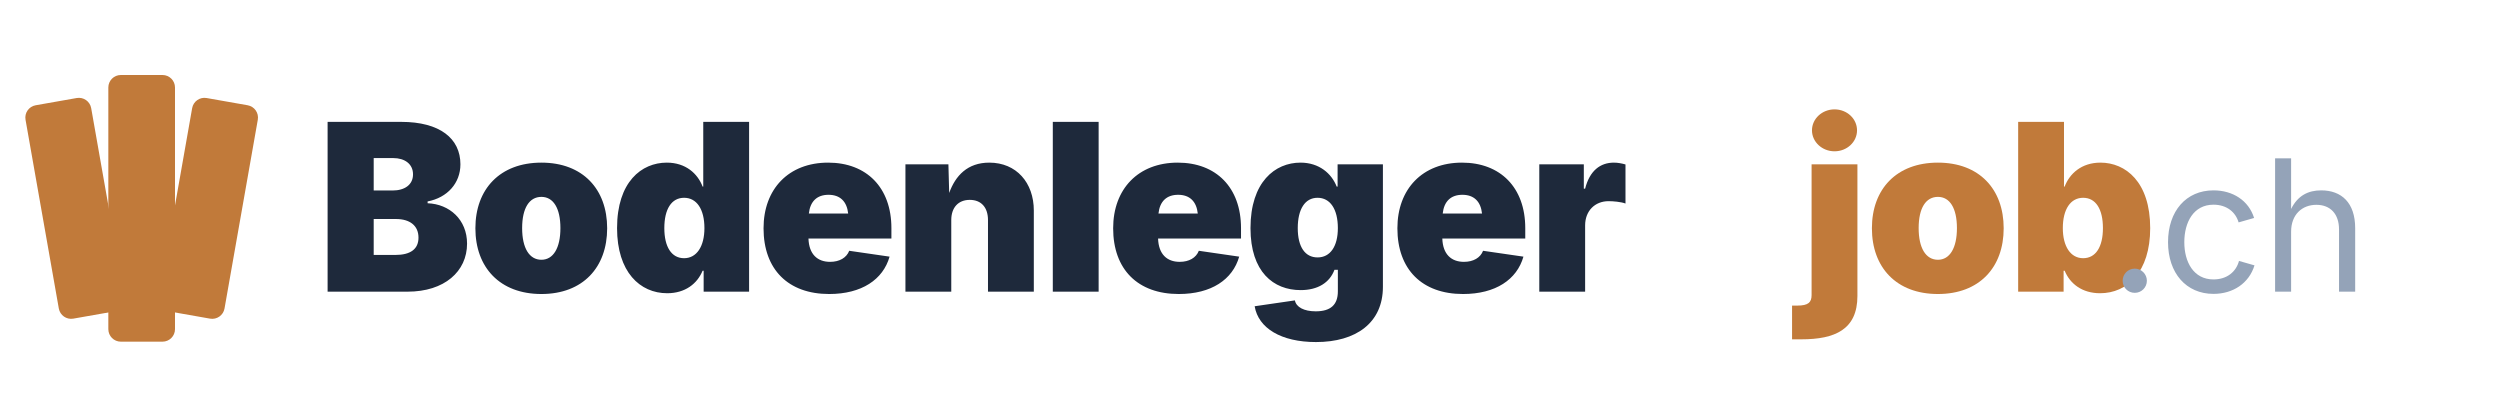
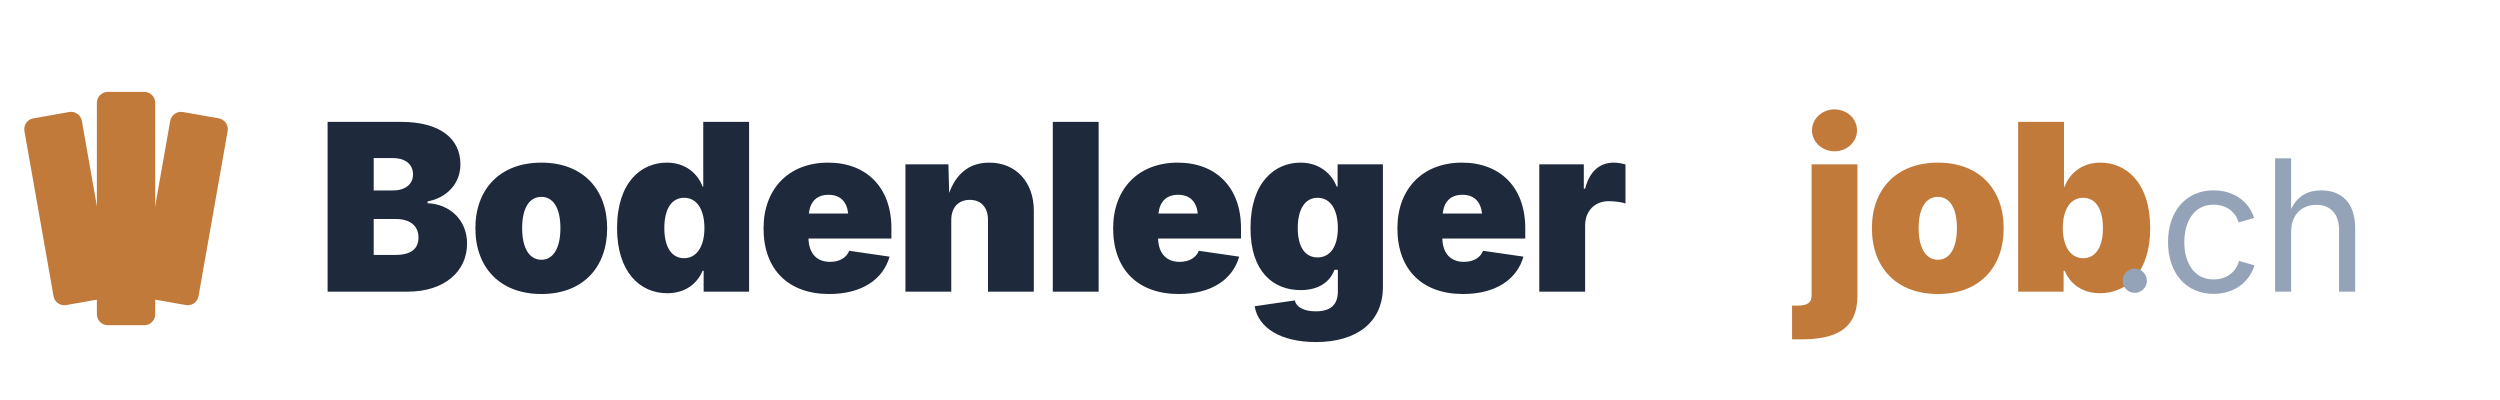
<svg xmlns="http://www.w3.org/2000/svg" viewBox="0 0 300 48" fill="none">
-   <g transform="translate(2,6)">
+   <g transform="translate(2, 8.4) scale(0.875)">
    <rect x="3" y="6" width="8" height="26" rx="1.5" fill="#c17a3a" transform="rotate(-10 7 19)" />
    <rect x="11" y="3" width="8" height="32" rx="1.5" fill="#c17a3a" />
    <rect x="19" y="6" width="8" height="26" rx="1.5" fill="#c17a3a" transform="rotate(10 23 19)" />
  </g>
  <text x="38" y="35" font-family="system-ui, -apple-system, sans-serif" font-weight="900" font-size="28" fill="#1e293b" letter-spacing="-0.5">Bodenleger</text>
  <text x="216" y="35" font-family="system-ui, -apple-system, sans-serif" font-weight="900" font-size="28" fill="#c17a3a" letter-spacing="-0.5">job</text>
  <text x="253" y="35" font-family="system-ui, -apple-system, sans-serif" font-weight="400" font-size="22" fill="#94a3b8" letter-spacing="-0.3">.ch</text>
</svg>
